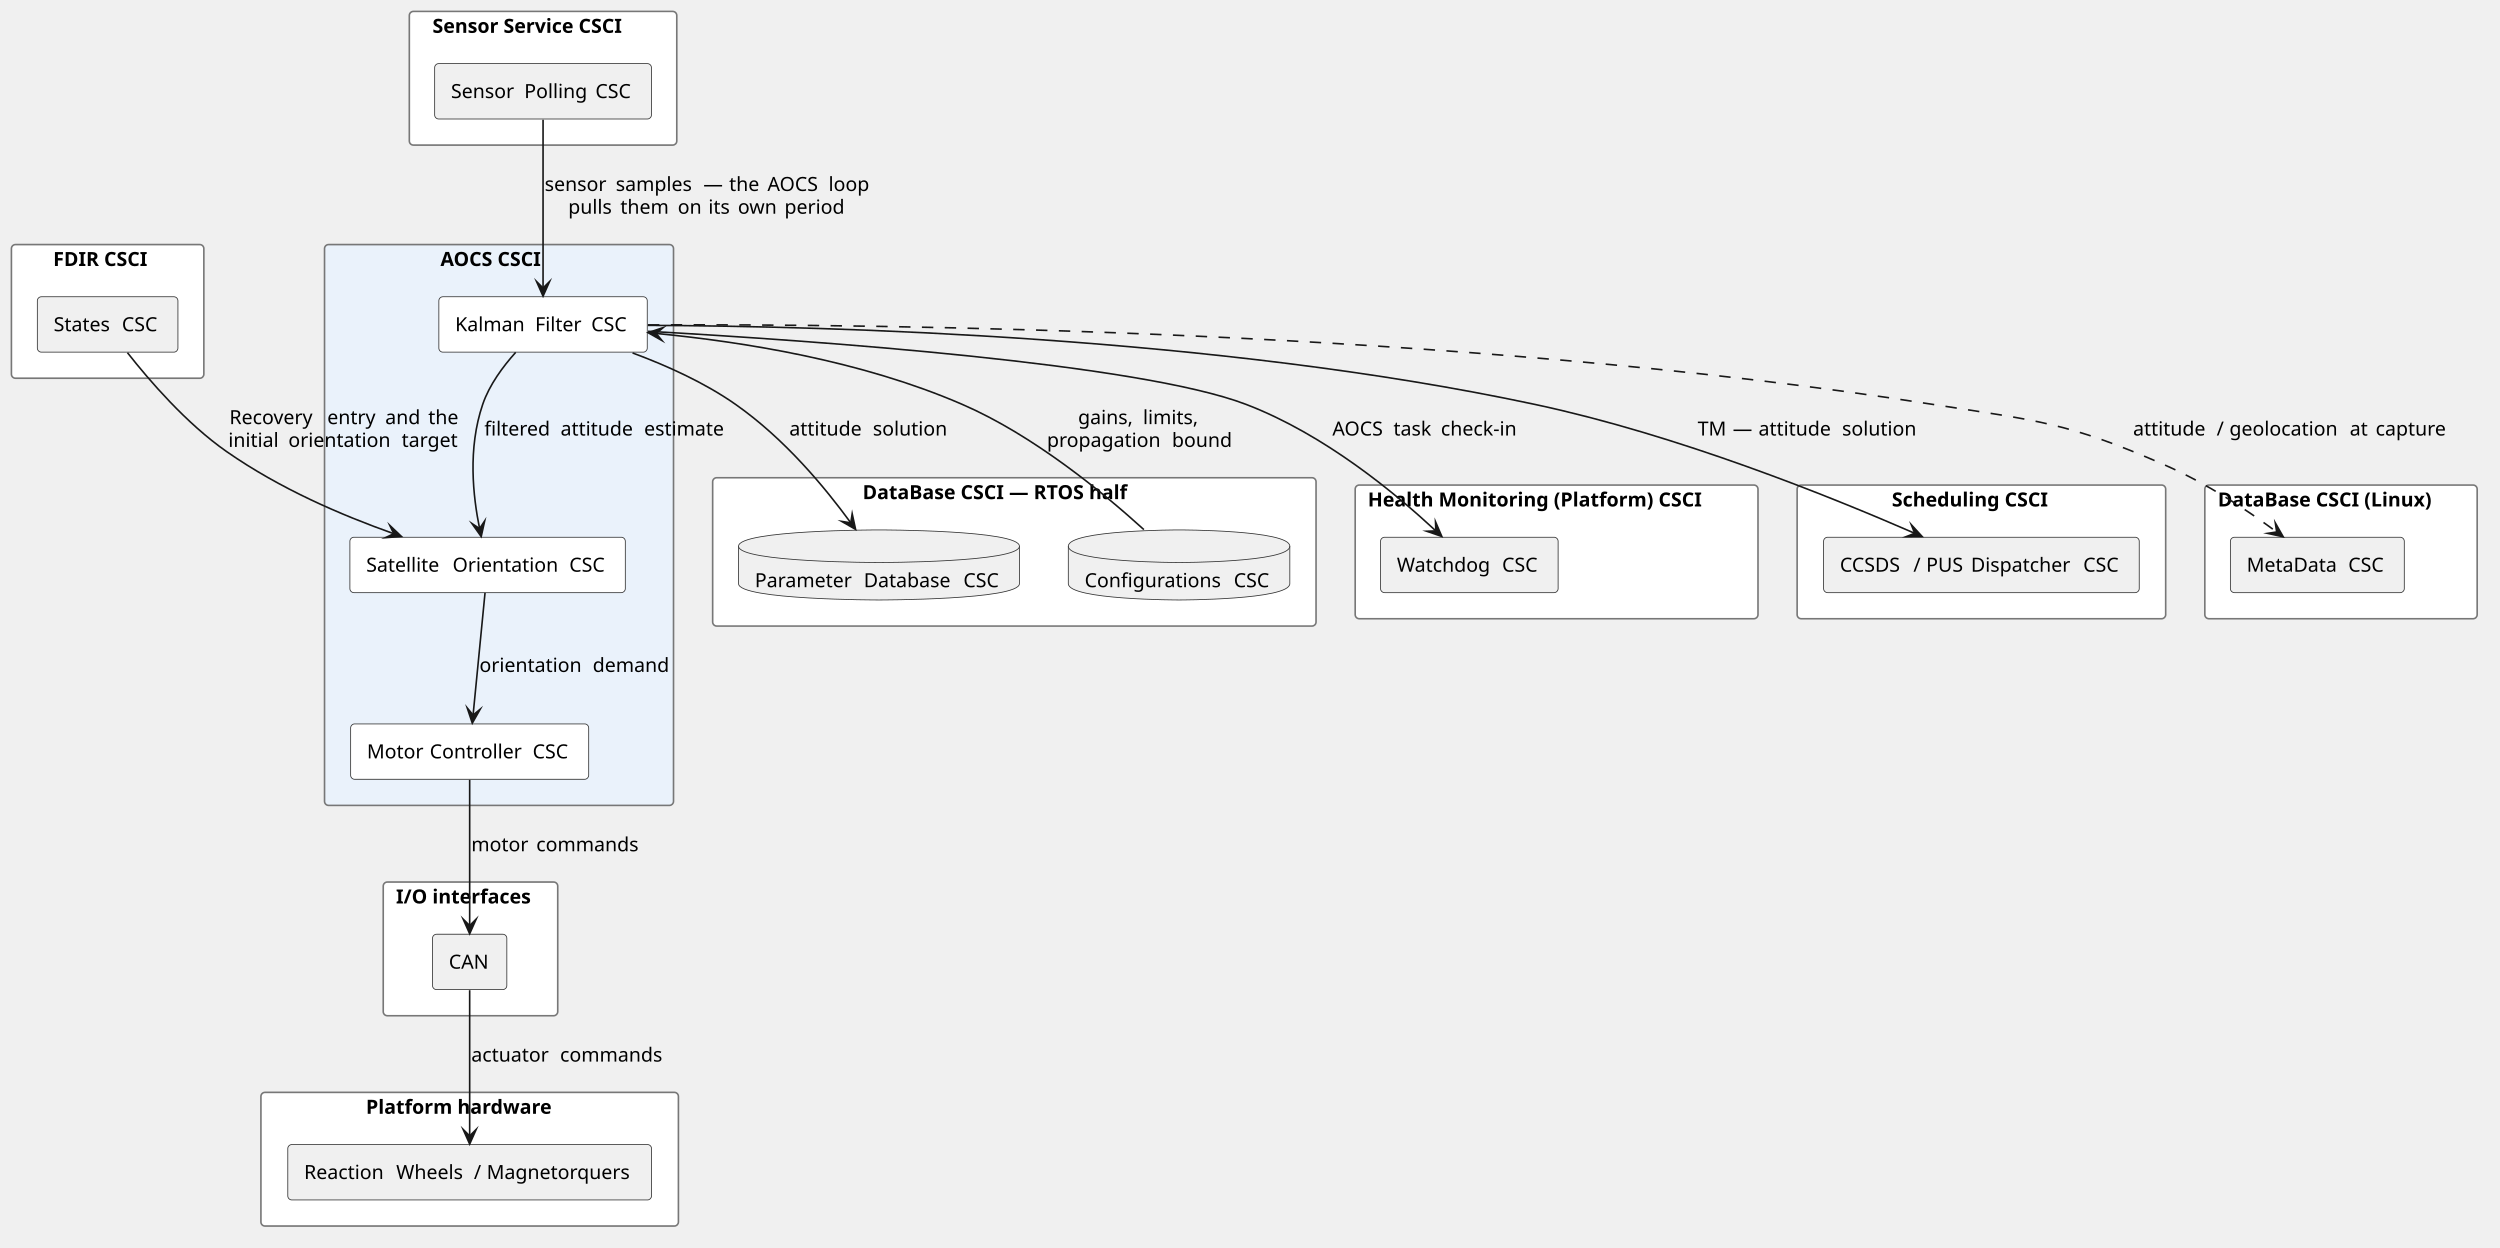
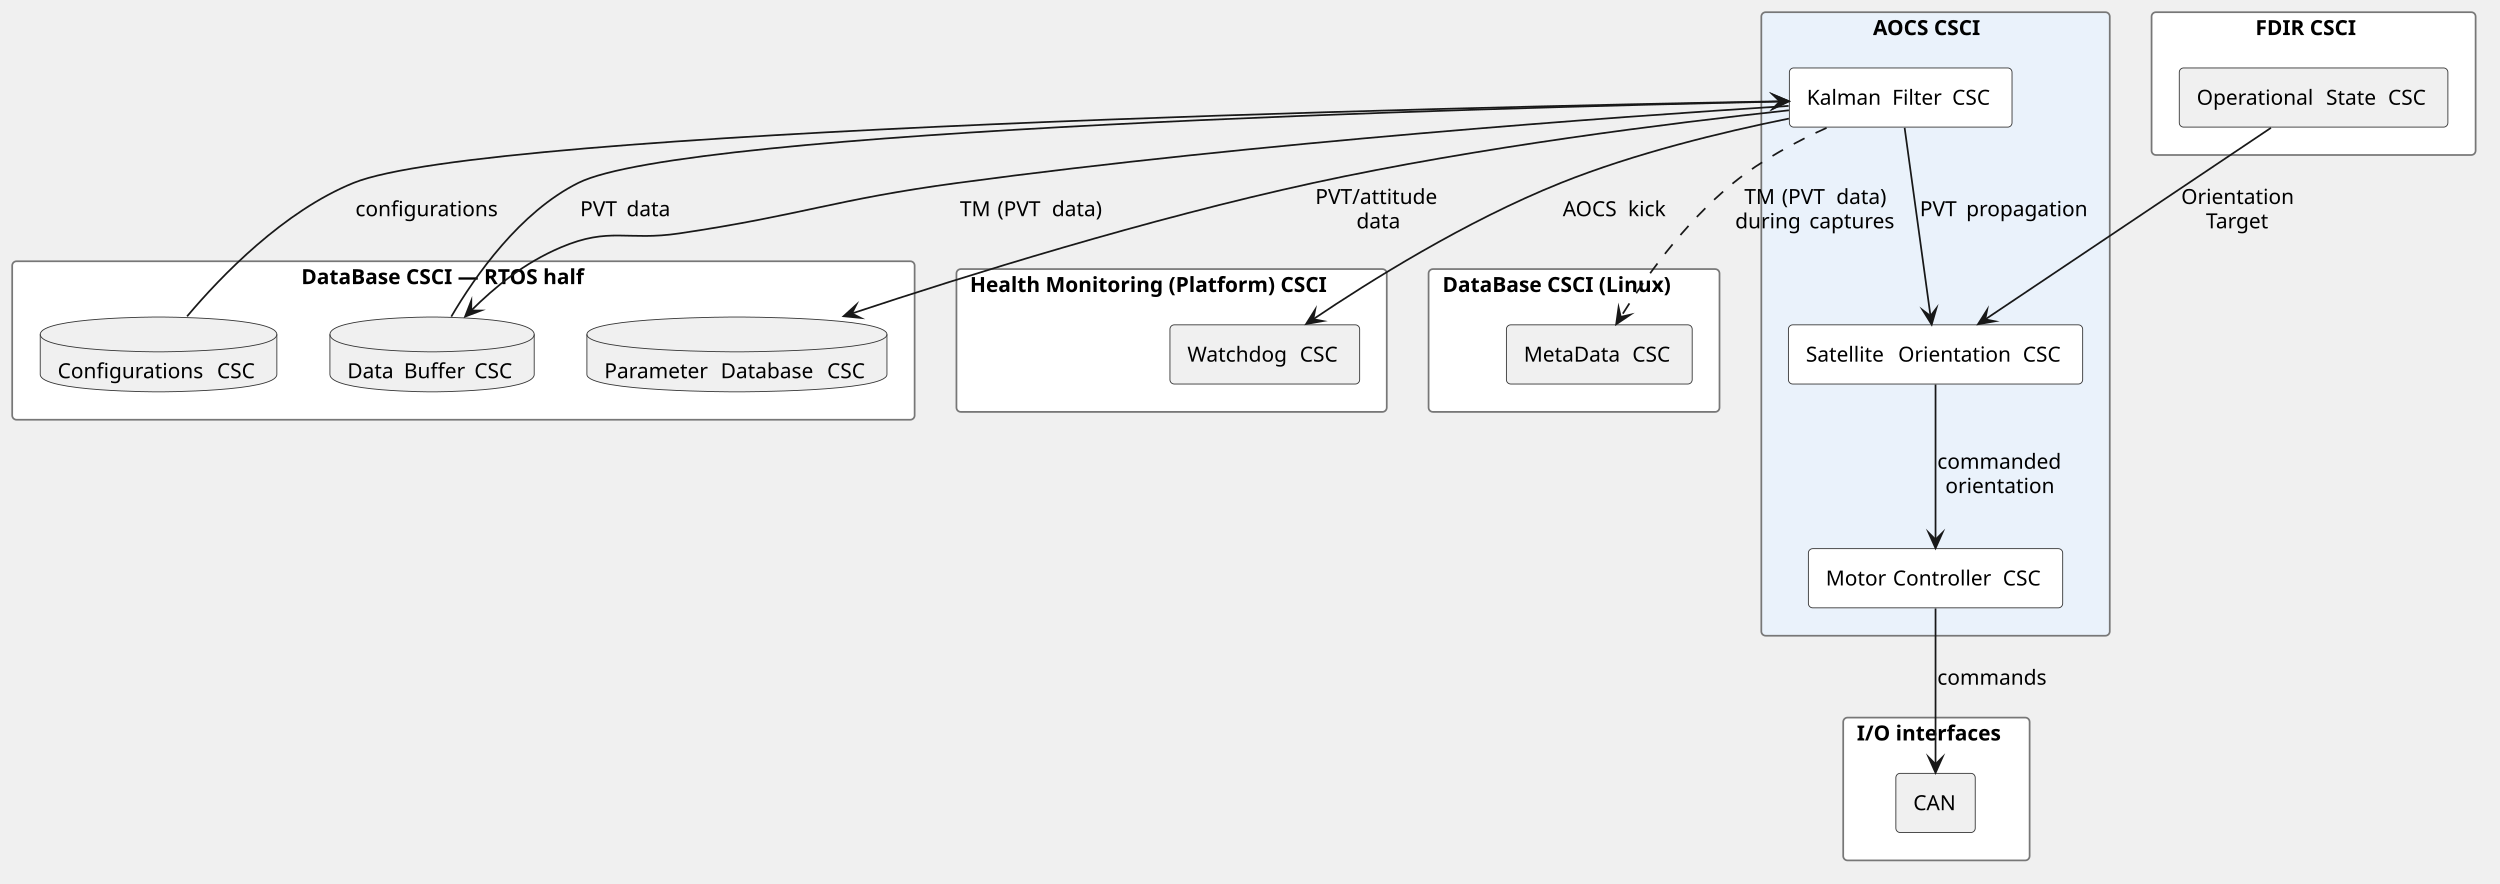
- <svg xmlns="http://www.w3.org/2000/svg" version="1.1" data-diagram-type="DESCRIPTION" style="width:1533px;height:765px;background:#FFFFFF;" width="1533px" height="765px" viewBox="0 0 1533 765" zoomAndPan="magnify" preserveAspectRatio="none" contentStyleType="text/css">
+ <svg xmlns="http://www.w3.org/2000/svg" version="1.1" data-diagram-type="DESCRIPTION" style="width:1435px;height:507px;background:#FFFFFF;" width="1435px" height="507px" viewBox="0 0 1435 507" zoomAndPan="magnify" preserveAspectRatio="none" contentStyleType="text/css">
  <defs />
  <g font-family="sans-serif" lengthAdjust="spacing">
-     <g class="cluster" data-qualified-name="AOCS" id="ent0001" data-source-line="26">
-       <rect x="199" y="149.97" width="214" height="343.9" fill="#EAF2FB" style="stroke:#777;stroke-width:1;" rx="2.5" ry="2.5" />
-       <text x="270.082" y="163.109" fill="#000" font-size="12" textLength="71.836" font-weight="700">AOCS CSCI</text>
+     <g class="cluster" data-qualified-name="AOCS" id="ent0001" data-source-line="21">
+       <rect x="1011" y="7" width="200" height="357.9" fill="#EAF2FB" style="stroke:#777;stroke-width:1;" rx="2.5" ry="2.5" />
+       <text x="1075.082" y="20.139" fill="#000" font-size="12" textLength="71.836" font-weight="700">AOCS CSCI</text>
    </g>
-     <g class="cluster" data-qualified-name="DBRT" id="ent0005" data-source-line="33">
-       <rect x="437" y="292.94" width="370" height="90.96" fill="#FFF" style="stroke:#777;stroke-width:1;" rx="2.5" ry="2.5" />
-       <text x="528.953" y="306.079" fill="#000" font-size="12" textLength="186.094" font-weight="700">DataBase CSCI — RTOS half</text>
+     <g class="cluster" data-qualified-name="DBRT" id="ent0005" data-source-line="27">
+       <rect x="7" y="149.96" width="518" height="90.97" fill="#FFF" style="stroke:#777;stroke-width:1;" rx="2.5" ry="2.5" />
+       <text x="172.953" y="163.099" fill="#000" font-size="12" textLength="186.094" font-weight="700">DataBase CSCI — RTOS half</text>
    </g>
-     <g class="cluster" data-qualified-name="HM" id="ent0008" data-source-line="37">
-       <rect x="831" y="297.44" width="247" height="81.96" fill="#FFF" style="stroke:#777;stroke-width:1;" rx="2.5" ry="2.5" />
-       <text x="838.745" y="310.579" fill="#000" font-size="12" textLength="231.51" font-weight="700">Health Monitoring (Platform) CSCI</text>
+     <g class="cluster" data-qualified-name="HM" id="ent0009" data-source-line="32">
+       <rect x="549" y="154.46" width="247" height="81.97" fill="#FFF" style="stroke:#777;stroke-width:1;" rx="2.5" ry="2.5" />
+       <text x="556.745" y="167.599" fill="#000" font-size="12" textLength="231.51" font-weight="700">Health Monitoring (Platform) CSCI</text>
    </g>
-     <g class="cluster" data-qualified-name="FDIR" id="ent0010" data-source-line="40">
-       <rect x="7" y="149.97" width="118" height="81.97" fill="#FFF" style="stroke:#777;stroke-width:1;" rx="2.5" ry="2.5" />
-       <text x="32.619" y="163.109" fill="#000" font-size="12" textLength="66.762" font-weight="700">FDIR CSCI</text>
+     <g class="cluster" data-qualified-name="FDIR" id="ent0011" data-source-line="35">
+       <rect x="1235" y="7" width="186" height="81.96" fill="#FFF" style="stroke:#777;stroke-width:1;" rx="2.5" ry="2.5" />
+       <text x="1294.619" y="20.139" fill="#000" font-size="12" textLength="66.762" font-weight="700">FDIR CSCI</text>
    </g>
-     <g class="cluster" data-qualified-name="SENS" id="ent0012" data-source-line="43">
-       <rect x="251" y="7" width="164" height="81.97" fill="#FFF" style="stroke:#777;stroke-width:1;" rx="2.5" ry="2.5" />
-       <text x="265.204" y="20.139" fill="#000" font-size="12" textLength="135.592" font-weight="700">Sensor Service CSCI</text>
+     <g class="cluster" data-qualified-name="IFACE" id="ent0013" data-source-line="38">
+       <rect x="1058" y="411.9" width="107" height="81.97" fill="#FFF" style="stroke:#777;stroke-width:1;" rx="2.5" ry="2.5" />
+       <text x="1065.806" y="425.039" fill="#000" font-size="12" textLength="91.389" font-weight="700">I/O interfaces</text>
    </g>
-     <g class="cluster" data-qualified-name="IFACE" id="ent0014" data-source-line="46">
-       <rect x="235" y="540.87" width="107" height="81.97" fill="#FFF" style="stroke:#777;stroke-width:1;" rx="2.5" ry="2.5" />
-       <text x="242.806" y="554.009" fill="#000" font-size="12" textLength="91.389" font-weight="700">I/O interfaces</text>
+     <g class="cluster" data-qualified-name="DBLX" id="ent0015" data-source-line="41">
+       <rect x="820" y="154.46" width="167" height="81.97" fill="#FFF" style="stroke:#777;stroke-width:1;" rx="2.5" ry="2.5" />
+       <text x="827.976" y="167.599" fill="#000" font-size="12" textLength="151.049" font-weight="700">DataBase CSCI (Linux)</text>
    </g>
-     <g class="cluster" data-qualified-name="SCHED" id="ent0016" data-source-line="49">
-       <rect x="1102" y="297.44" width="226" height="81.96" fill="#FFF" style="stroke:#777;stroke-width:1;" rx="2.5" ry="2.5" />
-       <text x="1160.086" y="310.579" fill="#000" font-size="12" textLength="109.828" font-weight="700">Scheduling CSCI</text>
+     <g class="entity" data-qualified-name="AOCS.FILTER" id="ent0002" data-source-line="22">
+       <rect x="1027.1" y="39" width="127.801" height="33.969" fill="#FFF" style="stroke:#333;stroke-width:0.5;" rx="2.5" ry="2.5" />
+       <text x="1037.1" y="60.139" fill="#000" font-size="12" textLength="45.205">Kalman</text>
+       <text x="1082.305" y="60.139" fill="#000" font-size="12"> </text>
+       <text x="1086.12" y="60.139" fill="#000" font-size="12" textLength="30.592">Filter</text>
+       <text x="1116.711" y="60.139" fill="#000" font-size="12"> </text>
+       <text x="1120.526" y="60.139" fill="#000" font-size="12" textLength="24.375">CSC</text>
    </g>
-     <g class="cluster" data-qualified-name="DBLX" id="ent0018" data-source-line="52">
-       <rect x="1352" y="297.44" width="167" height="81.96" fill="#FFF" style="stroke:#777;stroke-width:1;" rx="2.5" ry="2.5" />
-       <text x="1359.976" y="310.579" fill="#000" font-size="12" textLength="151.049" font-weight="700">DataBase CSCI (Linux)</text>
+     <g class="entity" data-qualified-name="AOCS.SATORIENT" id="ent0003" data-source-line="23">
+       <rect x="1026.55" y="186.46" width="168.898" height="33.969" fill="#FFF" style="stroke:#333;stroke-width:0.5;" rx="2.5" ry="2.5" />
+       <text x="1036.55" y="207.599" fill="#000" font-size="12" textLength="49.148">Satellite</text>
+       <text x="1085.698" y="207.599" fill="#000" font-size="12"> </text>
+       <text x="1089.513" y="207.599" fill="#000" font-size="12" textLength="67.746">Orientation</text>
+       <text x="1157.259" y="207.599" fill="#000" font-size="12"> </text>
+       <text x="1161.073" y="207.599" fill="#000" font-size="12" textLength="24.375">CSC</text>
    </g>
-     <g class="cluster" data-qualified-name="PHW" id="ent0020" data-source-line="55">
-       <rect x="160" y="669.84" width="256" height="81.97" fill="#FFF" style="stroke:#777;stroke-width:1;" rx="2.5" ry="2.5" />
-       <text x="224.402" y="682.979" fill="#000" font-size="12" textLength="127.195" font-weight="700">Platform hardware</text>
+     <g class="entity" data-qualified-name="AOCS.MOT" id="ent0004" data-source-line="24">
+       <rect x="1038.01" y="314.93" width="145.971" height="33.969" fill="#FFF" style="stroke:#333;stroke-width:0.5;" rx="2.5" ry="2.5" />
+       <text x="1048.01" y="336.069" fill="#000" font-size="12" textLength="34.676">Motor</text>
+       <text x="1082.686" y="336.069" fill="#000" font-size="12"> </text>
+       <text x="1086.5" y="336.069" fill="#000" font-size="12" textLength="59.291">Controller</text>
+       <text x="1145.791" y="336.069" fill="#000" font-size="12"> </text>
+       <text x="1149.606" y="336.069" fill="#000" font-size="12" textLength="24.375">CSC</text>
    </g>
-     <g class="entity" data-qualified-name="AOCS.FILTER" id="ent0002" data-source-line="27">
-       <rect x="269.1" y="181.97" width="127.801" height="33.969" fill="#FFF" style="stroke:#333;stroke-width:0.5;" rx="2.5" ry="2.5" />
-       <text x="279.1" y="203.109" fill="#000" font-size="12" textLength="45.205">Kalman</text>
-       <text x="324.305" y="203.109" fill="#000" font-size="12"> </text>
-       <text x="328.12" y="203.109" fill="#000" font-size="12" textLength="30.592">Filter</text>
-       <text x="358.711" y="203.109" fill="#000" font-size="12"> </text>
-       <text x="362.526" y="203.109" fill="#000" font-size="12" textLength="24.375">CSC</text>
+     <g class="entity" data-qualified-name="DBRT.DBUF" id="ent0006" data-source-line="28">
+       <path d="M189.37,191.96 C189.37,181.96 248,181.96 248,181.96 C248,181.96 306.63,181.96 306.63,191.96 L306.63,214.929 C306.63,224.929 248,224.929 248,224.929 C248,224.929 189.37,224.929 189.37,214.929 L189.37,191.96" style="stroke:#333;stroke-width:0.5;" fill="#F0F0F0" />
+       <path d="M189.37,191.96 C189.37,201.96 248,201.96 248,201.96 C248,201.96 306.63,201.96 306.63,191.96" style="stroke:#333;stroke-width:0.5;" fill="none" />
+       <text x="199.37" y="217.099" fill="#000" font-size="12" textLength="28.652">Data</text>
+       <text x="228.022" y="217.099" fill="#000" font-size="12"> </text>
+       <text x="231.837" y="217.099" fill="#000" font-size="12" textLength="36.604">Buffer</text>
+       <text x="268.44" y="217.099" fill="#000" font-size="12"> </text>
+       <text x="272.255" y="217.099" fill="#000" font-size="12" textLength="24.375">CSC</text>
    </g>
-     <g class="entity" data-qualified-name="AOCS.SATORIENT" id="ent0003" data-source-line="28">
-       <rect x="214.55" y="329.44" width="168.898" height="33.969" fill="#FFF" style="stroke:#333;stroke-width:0.5;" rx="2.5" ry="2.5" />
-       <text x="224.55" y="350.579" fill="#000" font-size="12" textLength="49.148">Satellite</text>
-       <text x="273.698" y="350.579" fill="#000" font-size="12"> </text>
-       <text x="277.513" y="350.579" fill="#000" font-size="12" textLength="67.746">Orientation</text>
-       <text x="345.259" y="350.579" fill="#000" font-size="12"> </text>
-       <text x="349.073" y="350.579" fill="#000" font-size="12" textLength="24.375">CSC</text>
+     <g class="entity" data-qualified-name="DBRT.CFG" id="ent0007" data-source-line="29">
+       <path d="M23.09,191.96 C23.09,181.96 91.001,181.96 91.001,181.96 C91.001,181.96 158.912,181.96 158.912,191.96 L158.912,214.929 C158.912,224.929 91.001,224.929 91.001,224.929 C91.001,224.929 23.09,224.929 23.09,214.929 L23.09,191.96" style="stroke:#333;stroke-width:0.5;" fill="#F0F0F0" />
+       <path d="M23.09,191.96 C23.09,201.96 91.001,201.96 91.001,201.96 C91.001,201.96 158.912,201.96 158.912,191.96" style="stroke:#333;stroke-width:0.5;" fill="none" />
+       <text x="33.09" y="217.099" fill="#000" font-size="12" textLength="87.633">Configurations</text>
+       <text x="120.723" y="217.099" fill="#000" font-size="12"> </text>
+       <text x="124.537" y="217.099" fill="#000" font-size="12" textLength="24.375">CSC</text>
    </g>
-     <g class="entity" data-qualified-name="AOCS.MOT" id="ent0004" data-source-line="29">
-       <rect x="215.01" y="443.9" width="145.971" height="33.969" fill="#FFF" style="stroke:#333;stroke-width:0.5;" rx="2.5" ry="2.5" />
-       <text x="225.01" y="465.039" fill="#000" font-size="12" textLength="34.676">Motor</text>
-       <text x="259.686" y="465.039" fill="#000" font-size="12"> </text>
-       <text x="263.5" y="465.039" fill="#000" font-size="12" textLength="59.291">Controller</text>
-       <text x="322.791" y="465.039" fill="#000" font-size="12"> </text>
-       <text x="326.606" y="465.039" fill="#000" font-size="12" textLength="24.375">CSC</text>
+     <g class="entity" data-qualified-name="DBRT.PDB" id="ent0008" data-source-line="30">
+       <path d="M336.88,191.96 C336.88,181.96 422.996,181.96 422.996,181.96 C422.996,181.96 509.112,181.96 509.112,191.96 L509.112,214.929 C509.112,224.929 422.996,224.929 422.996,224.929 C422.996,224.929 336.88,224.929 336.88,214.929 L336.88,191.96" style="stroke:#333;stroke-width:0.5;" fill="#F0F0F0" />
+       <path d="M336.88,191.96 C336.88,201.96 422.996,201.96 422.996,201.96 C422.996,201.96 509.112,201.96 509.112,191.96" style="stroke:#333;stroke-width:0.5;" fill="none" />
+       <text x="346.88" y="217.099" fill="#000" font-size="12" textLength="62.971">Parameter</text>
+       <text x="409.851" y="217.099" fill="#000" font-size="12"> </text>
+       <text x="413.665" y="217.099" fill="#000" font-size="12" textLength="57.258">Database</text>
+       <text x="470.923" y="217.099" fill="#000" font-size="12"> </text>
+       <text x="474.737" y="217.099" fill="#000" font-size="12" textLength="24.375">CSC</text>
    </g>
-     <g class="entity" data-qualified-name="DBRT.CFG" id="ent0006" data-source-line="34">
-       <path d="M655.09,334.94 C655.09,324.94 723.001,324.94 723.001,324.94 C723.001,324.94 790.912,324.94 790.912,334.94 L790.912,357.909 C790.912,367.909 723.001,367.909 723.001,367.909 C723.001,367.909 655.09,367.909 655.09,357.909 L655.09,334.94" style="stroke:#333;stroke-width:0.5;" fill="#F0F0F0" />
-       <path d="M655.09,334.94 C655.09,344.94 723.001,344.94 723.001,344.94 C723.001,344.94 790.912,344.94 790.912,334.94" style="stroke:#333;stroke-width:0.5;" fill="none" />
-       <text x="665.09" y="360.079" fill="#000" font-size="12" textLength="87.633">Configurations</text>
-       <text x="752.723" y="360.079" fill="#000" font-size="12"> </text>
-       <text x="756.537" y="360.079" fill="#000" font-size="12" textLength="24.375">CSC</text>
+     <g class="entity" data-qualified-name="HM.WD" id="ent0010" data-source-line="33">
+       <rect x="671.55" y="186.46" width="108.893" height="33.969" fill="#F0F0F0" style="stroke:#333;stroke-width:0.5;" rx="2.5" ry="2.5" />
+       <text x="681.55" y="207.599" fill="#000" font-size="12" textLength="60.703">Watchdog</text>
+       <text x="742.253" y="207.599" fill="#000" font-size="12"> </text>
+       <text x="746.068" y="207.599" fill="#000" font-size="12" textLength="24.375">CSC</text>
    </g>
-     <g class="entity" data-qualified-name="DBRT.PDB" id="ent0007" data-source-line="35">
-       <path d="M452.88,334.94 C452.88,324.94 538.996,324.94 538.996,324.94 C538.996,324.94 625.112,324.94 625.112,334.94 L625.112,357.909 C625.112,367.909 538.996,367.909 538.996,367.909 C538.996,367.909 452.88,367.909 452.88,357.909 L452.88,334.94" style="stroke:#333;stroke-width:0.5;" fill="#F0F0F0" />
-       <path d="M452.88,334.94 C452.88,344.94 538.996,344.94 538.996,344.94 C538.996,344.94 625.112,344.94 625.112,334.94" style="stroke:#333;stroke-width:0.5;" fill="none" />
-       <text x="462.88" y="360.079" fill="#000" font-size="12" textLength="62.971">Parameter</text>
-       <text x="525.851" y="360.079" fill="#000" font-size="12"> </text>
-       <text x="529.665" y="360.079" fill="#000" font-size="12" textLength="57.258">Database</text>
-       <text x="586.923" y="360.079" fill="#000" font-size="12"> </text>
-       <text x="590.737" y="360.079" fill="#000" font-size="12" textLength="24.375">CSC</text>
+     <g class="entity" data-qualified-name="FDIR.STATES" id="ent0012" data-source-line="36">
+       <rect x="1250.91" y="39" width="154.174" height="33.969" fill="#F0F0F0" style="stroke:#333;stroke-width:0.5;" rx="2.5" ry="2.5" />
+       <text x="1260.91" y="60.139" fill="#000" font-size="12" textLength="70.406">Operational</text>
+       <text x="1331.316" y="60.139" fill="#000" font-size="12"> </text>
+       <text x="1335.131" y="60.139" fill="#000" font-size="12" textLength="31.764">State</text>
+       <text x="1366.894" y="60.139" fill="#000" font-size="12"> </text>
+       <text x="1370.709" y="60.139" fill="#000" font-size="12" textLength="24.375">CSC</text>
    </g>
-     <g class="entity" data-qualified-name="HM.WD" id="ent0009" data-source-line="38">
-       <rect x="846.55" y="329.44" width="108.893" height="33.969" fill="#F0F0F0" style="stroke:#333;stroke-width:0.5;" rx="2.5" ry="2.5" />
-       <text x="856.55" y="350.579" fill="#000" font-size="12" textLength="60.703">Watchdog</text>
-       <text x="917.253" y="350.579" fill="#000" font-size="12"> </text>
-       <text x="921.068" y="350.579" fill="#000" font-size="12" textLength="24.375">CSC</text>
+     <g class="entity" data-qualified-name="IFACE.CAN" id="ent0014" data-source-line="39">
+       <rect x="1088.22" y="443.9" width="45.564" height="33.969" fill="#F0F0F0" style="stroke:#333;stroke-width:0.5;" rx="2.5" ry="2.5" />
+       <text x="1098.22" y="465.039" fill="#000" font-size="12" textLength="25.564">CAN</text>
    </g>
-     <g class="entity" data-qualified-name="FDIR.STATES" id="ent0011" data-source-line="41">
-       <rect x="22.9" y="181.97" width="86.205" height="33.969" fill="#F0F0F0" style="stroke:#333;stroke-width:0.5;" rx="2.5" ry="2.5" />
-       <text x="32.9" y="203.109" fill="#000" font-size="12" textLength="38.016">States</text>
-       <text x="70.916" y="203.109" fill="#000" font-size="12"> </text>
-       <text x="74.73" y="203.109" fill="#000" font-size="12" textLength="24.375">CSC</text>
+     <g class="entity" data-qualified-name="DBLX.META" id="ent0016" data-source-line="42">
+       <rect x="864.68" y="186.46" width="106.637" height="33.969" fill="#F0F0F0" style="stroke:#333;stroke-width:0.5;" rx="2.5" ry="2.5" />
+       <text x="874.68" y="207.599" fill="#000" font-size="12" textLength="58.447">MetaData</text>
+       <text x="933.127" y="207.599" fill="#000" font-size="12"> </text>
+       <text x="936.942" y="207.599" fill="#000" font-size="12" textLength="24.375">CSC</text>
    </g>
-     <g class="entity" data-qualified-name="SENS.POLL" id="ent0013" data-source-line="44">
-       <rect x="266.53" y="39" width="132.939" height="33.969" fill="#F0F0F0" style="stroke:#333;stroke-width:0.5;" rx="2.5" ry="2.5" />
-       <text x="276.53" y="60.139" fill="#000" font-size="12" textLength="41.133">Sensor</text>
-       <text x="317.663" y="60.139" fill="#000" font-size="12"> </text>
-       <text x="321.477" y="60.139" fill="#000" font-size="12" textLength="39.803">Polling</text>
-       <text x="361.28" y="60.139" fill="#000" font-size="12"> </text>
-       <text x="365.094" y="60.139" fill="#000" font-size="12" textLength="24.375">CSC</text>
+     <g class="link" data-entity-1="ent0002" data-entity-2="ent0003" id="lnk17" data-source-line="45" data-link-type="dependency">
+       <path d="M1093.26,73.38 C1097.12,101.47 1104.27,153.476 1108.1,181.376" style="stroke:#181818;stroke-width:1;" fill="none" id="FILTER-to-SATORIENT" />
+       <polygon points="1108.78,186.33,1111.519,176.87,1108.1,181.376,1103.593,177.958,1108.78,186.33" fill="#181818" style="stroke:#181818;stroke-width:1;stroke-linejoin:miter;stroke-miterlimit:10;" />
+       <text x="1102" y="124.099" fill="#000" font-size="12" textLength="22.775">PVT</text>
+       <text x="1124.775" y="124.099" fill="#000" font-size="12"> </text>
+       <text x="1128.59" y="124.099" fill="#000" font-size="12" textLength="72.82">propagation</text>
    </g>
-     <g class="entity" data-qualified-name="IFACE.CAN" id="ent0015" data-source-line="47">
-       <rect x="265.22" y="572.87" width="45.564" height="33.969" fill="#F0F0F0" style="stroke:#333;stroke-width:0.5;" rx="2.5" ry="2.5" />
-       <text x="275.22" y="594.009" fill="#000" font-size="12" textLength="25.564">CAN</text>
+     <g class="link" data-entity-1="ent0003" data-entity-2="ent0004" id="lnk18" data-source-line="46" data-link-type="dependency">
+       <path d="M1111,220.72 C1111,245.01 1111,285.46 1111,309.7" style="stroke:#181818;stroke-width:1;" fill="none" id="SATORIENT-to-MOT" />
+       <polygon points="1111,314.7,1115,305.7,1111,309.7,1107,305.7,1111,314.7" fill="#181818" style="stroke:#181818;stroke-width:1;stroke-linejoin:miter;stroke-miterlimit:10;" />
+       <text x="1112" y="269.069" fill="#000" font-size="12" textLength="74.895">commanded</text>
+       <text x="1116.626" y="283.037" fill="#000" font-size="12" textLength="65.643">orientation</text>
    </g>
-     <g class="entity" data-qualified-name="SCHED.CCSDS" id="ent0017" data-source-line="50">
-       <rect x="1118.22" y="329.44" width="193.566" height="33.969" fill="#F0F0F0" style="stroke:#333;stroke-width:0.5;" rx="2.5" ry="2.5" />
-       <text x="1128.22" y="350.579" fill="#000" font-size="12" textLength="41.232">CCSDS</text>
-       <text x="1169.452" y="350.579" fill="#000" font-size="12"> </text>
-       <text x="1173.267" y="350.579" fill="#000" font-size="12">/</text>
-       <text x="1177.31" y="350.579" fill="#000" font-size="12"> </text>
-       <text x="1181.124" y="350.579" fill="#000" font-size="12" textLength="23.637">PUS</text>
-       <text x="1204.761" y="350.579" fill="#000" font-size="12"> </text>
-       <text x="1208.575" y="350.579" fill="#000" font-size="12" textLength="65.021">Dispatcher</text>
-       <text x="1273.597" y="350.579" fill="#000" font-size="12"> </text>
-       <text x="1277.411" y="350.579" fill="#000" font-size="12" textLength="24.375">CSC</text>
+     <g class="link" data-entity-1="ent0007" data-entity-2="ent0002" id="lnk19" data-source-line="48" data-link-type="dependency">
+       <path d="M107.38,181.58 C127.17,158.13 162.86,121.23 203,104.96 C278.66,74.3 830.421,61.641 1021.691,58.141" style="stroke:#181818;stroke-width:1;" fill="none" id="CFG-to-FILTER" />
+       <polygon points="1026.69,58.05,1017.618,54.215,1021.691,58.141,1017.765,62.214,1026.69,58.05" fill="#181818" style="stroke:#181818;stroke-width:1;stroke-linejoin:miter;stroke-miterlimit:10;" />
+       <text x="204" y="124.099" fill="#000" font-size="12" textLength="85.852">configurations</text>
    </g>
-     <g class="entity" data-qualified-name="DBLX.META" id="ent0019" data-source-line="53">
-       <rect x="1367.68" y="329.44" width="106.637" height="33.969" fill="#F0F0F0" style="stroke:#333;stroke-width:0.5;" rx="2.5" ry="2.5" />
-       <text x="1377.68" y="350.579" fill="#000" font-size="12" textLength="58.447">MetaData</text>
-       <text x="1436.127" y="350.579" fill="#000" font-size="12"> </text>
-       <text x="1439.942" y="350.579" fill="#000" font-size="12" textLength="24.375">CSC</text>
+     <g class="link" data-entity-1="ent0002" data-entity-2="ent0008" id="lnk20" data-source-line="49" data-link-type="dependency">
+       <path d="M1026.84,63.31 C958.68,70.69 847.99,84.54 754,104.96 C658.43,125.73 554.896,158.076 488.976,179.936" style="stroke:#181818;stroke-width:1;" fill="none" id="FILTER-to-PDB" />
+       <polygon points="484.23,181.51,494.032,182.474,488.976,179.936,491.514,174.88,484.23,181.51" fill="#181818" style="stroke:#181818;stroke-width:1;stroke-linejoin:miter;stroke-miterlimit:10;" />
+       <text x="755" y="117.099" fill="#000" font-size="12" textLength="74.227">PVT/attitude</text>
+       <text x="778.599" y="131.067" fill="#000" font-size="12" textLength="27.029">data</text>
    </g>
-     <g class="entity" data-qualified-name="PHW.ACT" id="ent0021" data-source-line="56">
-       <rect x="176.47" y="701.84" width="223.051" height="33.969" fill="#F0F0F0" style="stroke:#333;stroke-width:0.5;" rx="2.5" ry="2.5" />
-       <text x="186.47" y="722.979" fill="#000" font-size="12" textLength="52.658">Reaction</text>
-       <text x="239.128" y="722.979" fill="#000" font-size="12"> </text>
-       <text x="242.943" y="722.979" fill="#000" font-size="12" textLength="43.822">Wheels</text>
-       <text x="286.765" y="722.979" fill="#000" font-size="12"> </text>
-       <text x="290.579" y="722.979" fill="#000" font-size="12">/</text>
-       <text x="294.622" y="722.979" fill="#000" font-size="12"> </text>
-       <text x="298.437" y="722.979" fill="#000" font-size="12" textLength="91.084">Magnetorquers</text>
+     <g class="link" data-entity-1="ent0002" data-entity-2="ent0010" id="lnk21" data-source-line="50" data-link-type="dependency">
+       <path d="M1026.81,68.07 C988.08,75.91 938.24,88.05 896,104.96 C840.73,127.1 785.728,161.739 753.838,183.199" style="stroke:#181818;stroke-width:1;" fill="none" id="FILTER-to-WD" />
+       <polygon points="749.69,185.99,759.39,184.284,753.838,183.199,754.924,177.647,749.69,185.99" fill="#181818" style="stroke:#181818;stroke-width:1;stroke-linejoin:miter;stroke-miterlimit:10;" />
+       <text x="897" y="124.099" fill="#000" font-size="12" textLength="33.65">AOCS</text>
+       <text x="930.65" y="124.099" fill="#000" font-size="12"> </text>
+       <text x="934.465" y="124.099" fill="#000" font-size="12" textLength="23.83">kick</text>
    </g>
-     <g class="link" data-entity-1="ent0002" data-entity-2="ent0003" id="lnk22" data-source-line="60" data-link-type="dependency">
-       <path d="M316.22,216.07 C308.46,224.7 300.07,235.99 296,247.94 C286.72,275.18 290.092,304.329 294.082,324.129" style="stroke:#181818;stroke-width:1;" fill="none" id="FILTER-to-SATORIENT" />
-       <polygon points="295.07,329.03,297.213,319.417,294.082,324.129,289.371,320.998,295.07,329.03" fill="#181818" style="stroke:#181818;stroke-width:1;stroke-linejoin:miter;stroke-miterlimit:10;" />
-       <text x="297" y="267.079" fill="#000" font-size="12" textLength="42.914">filtered</text>
-       <text x="339.914" y="267.079" fill="#000" font-size="12"> </text>
-       <text x="343.729" y="267.079" fill="#000" font-size="12" textLength="47.408">attitude</text>
-       <text x="391.137" y="267.079" fill="#000" font-size="12"> </text>
-       <text x="394.951" y="267.079" fill="#000" font-size="12" textLength="52.805">estimate</text>
+     <g class="link" data-entity-1="ent0012" data-entity-2="ent0003" id="lnk22" data-source-line="51" data-link-type="dependency">
+       <path d="M1303.53,73.38 C1261.74,101.4 1181.263,155.346 1139.533,183.316" style="stroke:#181818;stroke-width:1;" fill="none" id="STATES-to-SATORIENT" />
+       <polygon points="1135.38,186.1,1145.083,184.412,1139.533,183.316,1140.629,177.766,1135.38,186.1" fill="#181818" style="stroke:#181818;stroke-width:1;stroke-linejoin:miter;stroke-miterlimit:10;" />
+       <text x="1252" y="117.099" fill="#000" font-size="12" textLength="67.746">Orientation</text>
+       <text x="1266.212" y="131.067" fill="#000" font-size="12" textLength="39.322">Target</text>
    </g>
-     <g class="link" data-entity-1="ent0003" data-entity-2="ent0004" id="lnk23" data-source-line="61" data-link-type="dependency">
-       <path d="M297.42,363.53 C295.34,384.79 292.185,417.034 290.095,438.464" style="stroke:#181818;stroke-width:1;" fill="none" id="SATORIENT-to-MOT" />
-       <polygon points="289.61,443.44,294.465,434.871,290.095,438.464,286.502,434.094,289.61,443.44" fill="#181818" style="stroke:#181818;stroke-width:1;stroke-linejoin:miter;stroke-miterlimit:10;" />
-       <text x="294" y="412.039" fill="#000" font-size="12" textLength="65.643">orientation</text>
-       <text x="359.643" y="412.039" fill="#000" font-size="12"> </text>
-       <text x="363.457" y="412.039" fill="#000" font-size="12" textLength="49.266">demand</text>
+     <g class="link" data-entity-1="ent0006" data-entity-2="ent0002" id="lnk23" data-source-line="52" data-link-type="dependency">
+       <path d="M259.04,181.73 C272.72,158.43 298.39,121.67 332,104.96 C393.41,74.44 850.001,61.966 1021.821,58.306" style="stroke:#181818;stroke-width:1;" fill="none" id="DBUF-to-FILTER" />
+       <polygon points="1026.82,58.2,1017.737,54.393,1021.821,58.306,1017.907,62.391,1026.82,58.2" fill="#181818" style="stroke:#181818;stroke-width:1;stroke-linejoin:miter;stroke-miterlimit:10;" />
+       <text x="333" y="124.099" fill="#000" font-size="12" textLength="22.775">PVT</text>
+       <text x="355.775" y="124.099" fill="#000" font-size="12"> </text>
+       <text x="359.59" y="124.099" fill="#000" font-size="12" textLength="27.029">data</text>
    </g>
-     <g class="link" data-entity-1="ent0006" data-entity-2="ent0002" id="lnk24" data-source-line="64" data-link-type="dependency">
-       <path d="M701.41,324.75 C676.59,302.2 633.61,266.81 590,247.94 C527.83,221.02 455.776,209.664 402.336,204.464" style="stroke:#181818;stroke-width:1;" fill="none" id="CFG-to-FILTER" />
-       <polygon points="397.36,203.98,405.93,208.833,402.336,204.464,406.705,200.87,397.36,203.98" fill="#181818" style="stroke:#181818;stroke-width:1;stroke-linejoin:miter;stroke-miterlimit:10;" />
-       <text x="661.084" y="260.079" fill="#000" font-size="12" textLength="35.977">gains,</text>
-       <text x="697.061" y="260.079" fill="#000" font-size="12"> </text>
-       <text x="700.875" y="260.079" fill="#000" font-size="12" textLength="36.463">limits,</text>
-       <text x="642" y="274.047" fill="#000" font-size="12" textLength="72.82">propagation</text>
-       <text x="714.82" y="274.047" fill="#000" font-size="12"> </text>
-       <text x="718.635" y="274.047" fill="#000" font-size="12" textLength="37.787">bound</text>
+     <g class="link" data-entity-1="ent0002" data-entity-2="ent0006" id="lnk25" data-source-line="54" data-link-type="dependency">
+       <path d="M1026.67,60.79 C925.09,67.23 721.48,81.87 550,104.96 C478.38,114.61 461.48,123.29 390,133.96 C359.9,138.46 350.01,130.08 322,141.96 C300.77,150.97 284.332,164.511 270.492,178.221" style="stroke:#181818;stroke-width:1;" fill="none" id="FILTER-to-DBUF" />
+       <polygon points="266.94,181.74,276.149,178.248,270.492,178.221,270.519,172.564,266.94,181.74" fill="#181818" style="stroke:#181818;stroke-width:1;stroke-linejoin:miter;stroke-miterlimit:10;" />
+       <text x="551" y="124.099" fill="#000" font-size="12" textLength="17.684">TM</text>
+       <text x="568.684" y="124.099" fill="#000" font-size="12"> </text>
+       <text x="572.498" y="124.099" fill="#000" font-size="12" textLength="27.457">(PVT</text>
+       <text x="599.955" y="124.099" fill="#000" font-size="12"> </text>
+       <text x="603.77" y="124.099" fill="#000" font-size="12" textLength="31.711">data)</text>
    </g>
-     <g class="link" data-entity-1="ent0002" data-entity-2="ent0007" id="lnk25" data-source-line="65" data-link-type="dependency">
-       <path d="M387.88,216.43 C408.72,224.14 431.99,234.61 451,247.94 C481.43,269.27 505.837,298.915 521.697,320.585" style="stroke:#181818;stroke-width:1;" fill="none" id="FILTER-to-PDB" />
-       <polygon points="524.65,324.62,522.562,314.995,521.697,320.585,516.107,319.72,524.65,324.62" fill="#181818" style="stroke:#181818;stroke-width:1;stroke-linejoin:miter;stroke-miterlimit:10;" />
-       <text x="484" y="267.079" fill="#000" font-size="12" textLength="47.408">attitude</text>
-       <text x="531.408" y="267.079" fill="#000" font-size="12"> </text>
-       <text x="535.223" y="267.079" fill="#000" font-size="12" textLength="47.52">solution</text>
+     <g class="link" data-entity-1="ent0004" data-entity-2="ent0014" id="lnk24" data-source-line="53" data-link-type="dependency">
+       <path d="M1111,349.26 C1111,373.64 1111,414.27 1111,438.61" style="stroke:#181818;stroke-width:1;" fill="none" id="MOT-to-CAN" />
+       <polygon points="1111,443.61,1115,434.61,1111,438.61,1107,434.61,1111,443.61" fill="#181818" style="stroke:#181818;stroke-width:1;stroke-linejoin:miter;stroke-miterlimit:10;" />
+       <text x="1112" y="393.039" fill="#000" font-size="12" textLength="66.146">commands</text>
    </g>
-     <g class="link" data-entity-1="ent0002" data-entity-2="ent0009" id="lnk26" data-source-line="66" data-link-type="dependency">
-       <path d="M397.38,203.15 C500.7,208.95 698.59,222.96 764,247.94 C812.54,266.47 856.158,302.956 880.458,325.546" style="stroke:#181818;stroke-width:1;" fill="none" id="FILTER-to-WD" />
-       <polygon points="884.12,328.95,880.252,319.893,880.458,325.546,874.805,325.752,884.12,328.95" fill="#181818" style="stroke:#181818;stroke-width:1;stroke-linejoin:miter;stroke-miterlimit:10;" />
-       <text x="817" y="267.079" fill="#000" font-size="12" textLength="33.65">AOCS</text>
-       <text x="850.65" y="267.079" fill="#000" font-size="12"> </text>
-       <text x="854.465" y="267.079" fill="#000" font-size="12" textLength="25.26">task</text>
-       <text x="879.725" y="267.079" fill="#000" font-size="12"> </text>
-       <text x="883.539" y="267.079" fill="#000" font-size="12" textLength="50.402">check-in</text>
-     </g>
-     <g class="link" data-entity-1="ent0011" data-entity-2="ent0003" id="lnk27" data-source-line="67" data-link-type="dependency">
-       <path d="M78.15,216.26 C91.5,233.26 114.36,259.78 139,276.94 C171.86,299.81 208.849,315.674 241.449,327.274" style="stroke:#181818;stroke-width:1;" fill="none" id="STATES-to-SATORIENT" />
-       <polygon points="246.16,328.95,239.022,322.164,241.449,327.274,236.34,329.701,246.16,328.95" fill="#181818" style="stroke:#181818;stroke-width:1;stroke-linejoin:miter;stroke-miterlimit:10;" />
-       <text x="140.674" y="260.079" fill="#000" font-size="12" textLength="56.18">Recovery</text>
-       <text x="196.854" y="260.079" fill="#000" font-size="12"> </text>
-       <text x="200.668" y="260.079" fill="#000" font-size="12" textLength="31.729">entry</text>
-       <text x="232.396" y="260.079" fill="#000" font-size="12"> </text>
-       <text x="236.211" y="260.079" fill="#000" font-size="12" textLength="22.576">and</text>
-       <text x="258.787" y="260.079" fill="#000" font-size="12"> </text>
-       <text x="262.602" y="260.079" fill="#000" font-size="12" textLength="19.693">the</text>
-       <text x="140" y="274.047" fill="#000" font-size="12" textLength="33">initial</text>
-       <text x="173" y="274.047" fill="#000" font-size="12"> </text>
-       <text x="176.814" y="274.047" fill="#000" font-size="12" textLength="65.643">orientation</text>
-       <text x="242.457" y="274.047" fill="#000" font-size="12"> </text>
-       <text x="246.271" y="274.047" fill="#000" font-size="12" textLength="36.697">target</text>
-     </g>
-     <g class="link" data-entity-1="ent0013" data-entity-2="ent0002" id="lnk28" data-source-line="68" data-link-type="dependency">
-       <path d="M333,73.43 C333,100.59 333,149.51 333,176.61" style="stroke:#181818;stroke-width:1;" fill="none" id="POLL-to-FILTER" />
-       <polygon points="333,181.61,337,172.61,333,176.61,329,172.61,333,181.61" fill="#181818" style="stroke:#181818;stroke-width:1;stroke-linejoin:miter;stroke-miterlimit:10;" />
-       <text x="334" y="117.109" fill="#000" font-size="12" textLength="39.768">sensor</text>
-       <text x="373.768" y="117.109" fill="#000" font-size="12"> </text>
-       <text x="377.582" y="117.109" fill="#000" font-size="12" textLength="49.881">samples</text>
-       <text x="427.463" y="117.109" fill="#000" font-size="12"> </text>
-       <text x="431.277" y="117.109" fill="#000" font-size="12">—</text>
-       <text x="443.277" y="117.109" fill="#000" font-size="12"> </text>
-       <text x="447.092" y="117.109" fill="#000" font-size="12" textLength="19.693">the</text>
-       <text x="466.785" y="117.109" fill="#000" font-size="12"> </text>
-       <text x="470.6" y="117.109" fill="#000" font-size="12" textLength="33.65">AOCS</text>
-       <text x="504.25" y="117.109" fill="#000" font-size="12"> </text>
-       <text x="508.064" y="117.109" fill="#000" font-size="12" textLength="25.635">loop</text>
-       <text x="348.438" y="131.077" fill="#000" font-size="12" textLength="28.143">pulls</text>
-       <text x="376.58" y="131.077" fill="#000" font-size="12"> </text>
-       <text x="380.395" y="131.077" fill="#000" font-size="12" textLength="31.383">them</text>
-       <text x="411.777" y="131.077" fill="#000" font-size="12"> </text>
-       <text x="415.592" y="131.077" fill="#000" font-size="12" textLength="14.947">on</text>
-       <text x="430.539" y="131.077" fill="#000" font-size="12"> </text>
-       <text x="434.354" y="131.077" fill="#000" font-size="12" textLength="14.291">its</text>
-       <text x="448.645" y="131.077" fill="#000" font-size="12"> </text>
-       <text x="452.459" y="131.077" fill="#000" font-size="12" textLength="24.762">own</text>
-       <text x="477.221" y="131.077" fill="#000" font-size="12"> </text>
-       <text x="481.035" y="131.077" fill="#000" font-size="12" textLength="38.227">period</text>
-     </g>
-     <g class="link" data-entity-1="ent0004" data-entity-2="ent0015" id="lnk29" data-source-line="69" data-link-type="dependency">
-       <path d="M288,478.23 C288,502.61 288,543.24 288,567.58" style="stroke:#181818;stroke-width:1;" fill="none" id="MOT-to-CAN" />
-       <polygon points="288,572.58,292,563.58,288,567.58,284,563.58,288,572.58" fill="#181818" style="stroke:#181818;stroke-width:1;stroke-linejoin:miter;stroke-miterlimit:10;" />
-       <text x="289" y="522.009" fill="#000" font-size="12" textLength="36.012">motor</text>
-       <text x="325.012" y="522.009" fill="#000" font-size="12"> </text>
-       <text x="328.826" y="522.009" fill="#000" font-size="12" textLength="66.146">commands</text>
-     </g>
-     <g class="link" data-entity-1="ent0002" data-entity-2="ent0017" id="lnk30" data-source-line="70" data-link-type="dependency">
-       <path d="M397.25,199.51 C509.05,199.97 746.06,206.33 941,247.94 C1028.89,266.7 1122.447,304.502 1174.087,327.012" style="stroke:#181818;stroke-width:1;" fill="none" id="FILTER-to-CCSDS" />
-       <polygon points="1178.67,329.01,1172.018,321.747,1174.087,327.012,1168.821,329.08,1178.67,329.01" fill="#181818" style="stroke:#181818;stroke-width:1;stroke-linejoin:miter;stroke-miterlimit:10;" />
-       <text x="1041" y="267.079" fill="#000" font-size="12" textLength="17.684">TM</text>
-       <text x="1058.684" y="267.079" fill="#000" font-size="12"> </text>
-       <text x="1062.498" y="267.079" fill="#000" font-size="12">—</text>
-       <text x="1074.498" y="267.079" fill="#000" font-size="12"> </text>
-       <text x="1078.313" y="267.079" fill="#000" font-size="12" textLength="47.408">attitude</text>
-       <text x="1125.721" y="267.079" fill="#000" font-size="12"> </text>
-       <text x="1129.535" y="267.079" fill="#000" font-size="12" textLength="47.52">solution</text>
-     </g>
-     <g class="link" data-entity-1="ent0002" data-entity-2="ent0019" id="lnk31" data-source-line="71" data-link-type="dependency">
-       <path d="M397.32,199.23 C540.02,198.59 893.56,202.22 1185,247.94 C1249.43,258.04 1267.27,258.74 1327,284.94 C1353.84,296.7 1377.697,312.661 1396.057,326.211" style="stroke:#181818;stroke-width:1;stroke-dasharray:7,7;" fill="none" id="FILTER-to-META" />
-       <polygon points="1400.08,329.18,1395.214,320.617,1396.057,326.211,1390.463,327.054,1400.08,329.18" fill="#181818" style="stroke:#181818;stroke-width:1;stroke-linejoin:miter;stroke-miterlimit:10;" />
-       <text x="1308" y="267.079" fill="#000" font-size="12" textLength="47.408">attitude</text>
-       <text x="1355.408" y="267.079" fill="#000" font-size="12"> </text>
-       <text x="1359.223" y="267.079" fill="#000" font-size="12">/</text>
-       <text x="1363.266" y="267.079" fill="#000" font-size="12"> </text>
-       <text x="1367.08" y="267.079" fill="#000" font-size="12" textLength="69.955">geolocation</text>
-       <text x="1437.035" y="267.079" fill="#000" font-size="12"> </text>
-       <text x="1440.85" y="267.079" fill="#000" font-size="12" textLength="12.059">at</text>
-       <text x="1452.908" y="267.079" fill="#000" font-size="12"> </text>
-       <text x="1456.723" y="267.079" fill="#000" font-size="12" textLength="46.195">capture</text>
-     </g>
-     <g class="link" data-entity-1="ent0015" data-entity-2="ent0021" id="lnk32" data-source-line="72" data-link-type="dependency">
-       <path d="M288,607.2 C288,631.58 288,672.21 288,696.55" style="stroke:#181818;stroke-width:1;" fill="none" id="CAN-to-ACT" />
-       <polygon points="288,701.55,292,692.55,288,696.55,284,692.55,288,701.55" fill="#181818" style="stroke:#181818;stroke-width:1;stroke-linejoin:miter;stroke-miterlimit:10;" />
-       <text x="289" y="650.979" fill="#000" font-size="12" textLength="50.596">actuator</text>
-       <text x="339.596" y="650.979" fill="#000" font-size="12"> </text>
-       <text x="343.41" y="650.979" fill="#000" font-size="12" textLength="66.146">commands</text>
+     <g class="link" data-entity-1="ent0002" data-entity-2="ent0016" id="lnk26" data-source-line="55" data-link-type="dependency">
+       <path d="M1048.46,73.38 C1030.86,81.35 1010.9,92.03 995,104.96 C965.89,128.64 943.429,160.929 930.329,181.899" style="stroke:#181818;stroke-width:1;stroke-dasharray:7,7;" fill="none" id="FILTER-to-META" />
+       <polygon points="927.68,186.14,935.841,180.626,930.329,181.899,929.056,176.388,927.68,186.14" fill="#181818" style="stroke:#181818;stroke-width:1;stroke-linejoin:miter;stroke-miterlimit:10;" />
+       <text x="1001.247" y="117.099" fill="#000" font-size="12" textLength="17.684">TM</text>
+       <text x="1018.931" y="117.099" fill="#000" font-size="12"> </text>
+       <text x="1022.745" y="117.099" fill="#000" font-size="12" textLength="27.457">(PVT</text>
+       <text x="1050.202" y="117.099" fill="#000" font-size="12"> </text>
+       <text x="1054.017" y="117.099" fill="#000" font-size="12" textLength="31.711">data)</text>
+       <text x="996" y="131.067" fill="#000" font-size="12" textLength="38.713">during</text>
+       <text x="1034.713" y="131.067" fill="#000" font-size="12"> </text>
+       <text x="1038.527" y="131.067" fill="#000" font-size="12" textLength="52.447">captures</text>
    </g>
  </g>
</svg>
